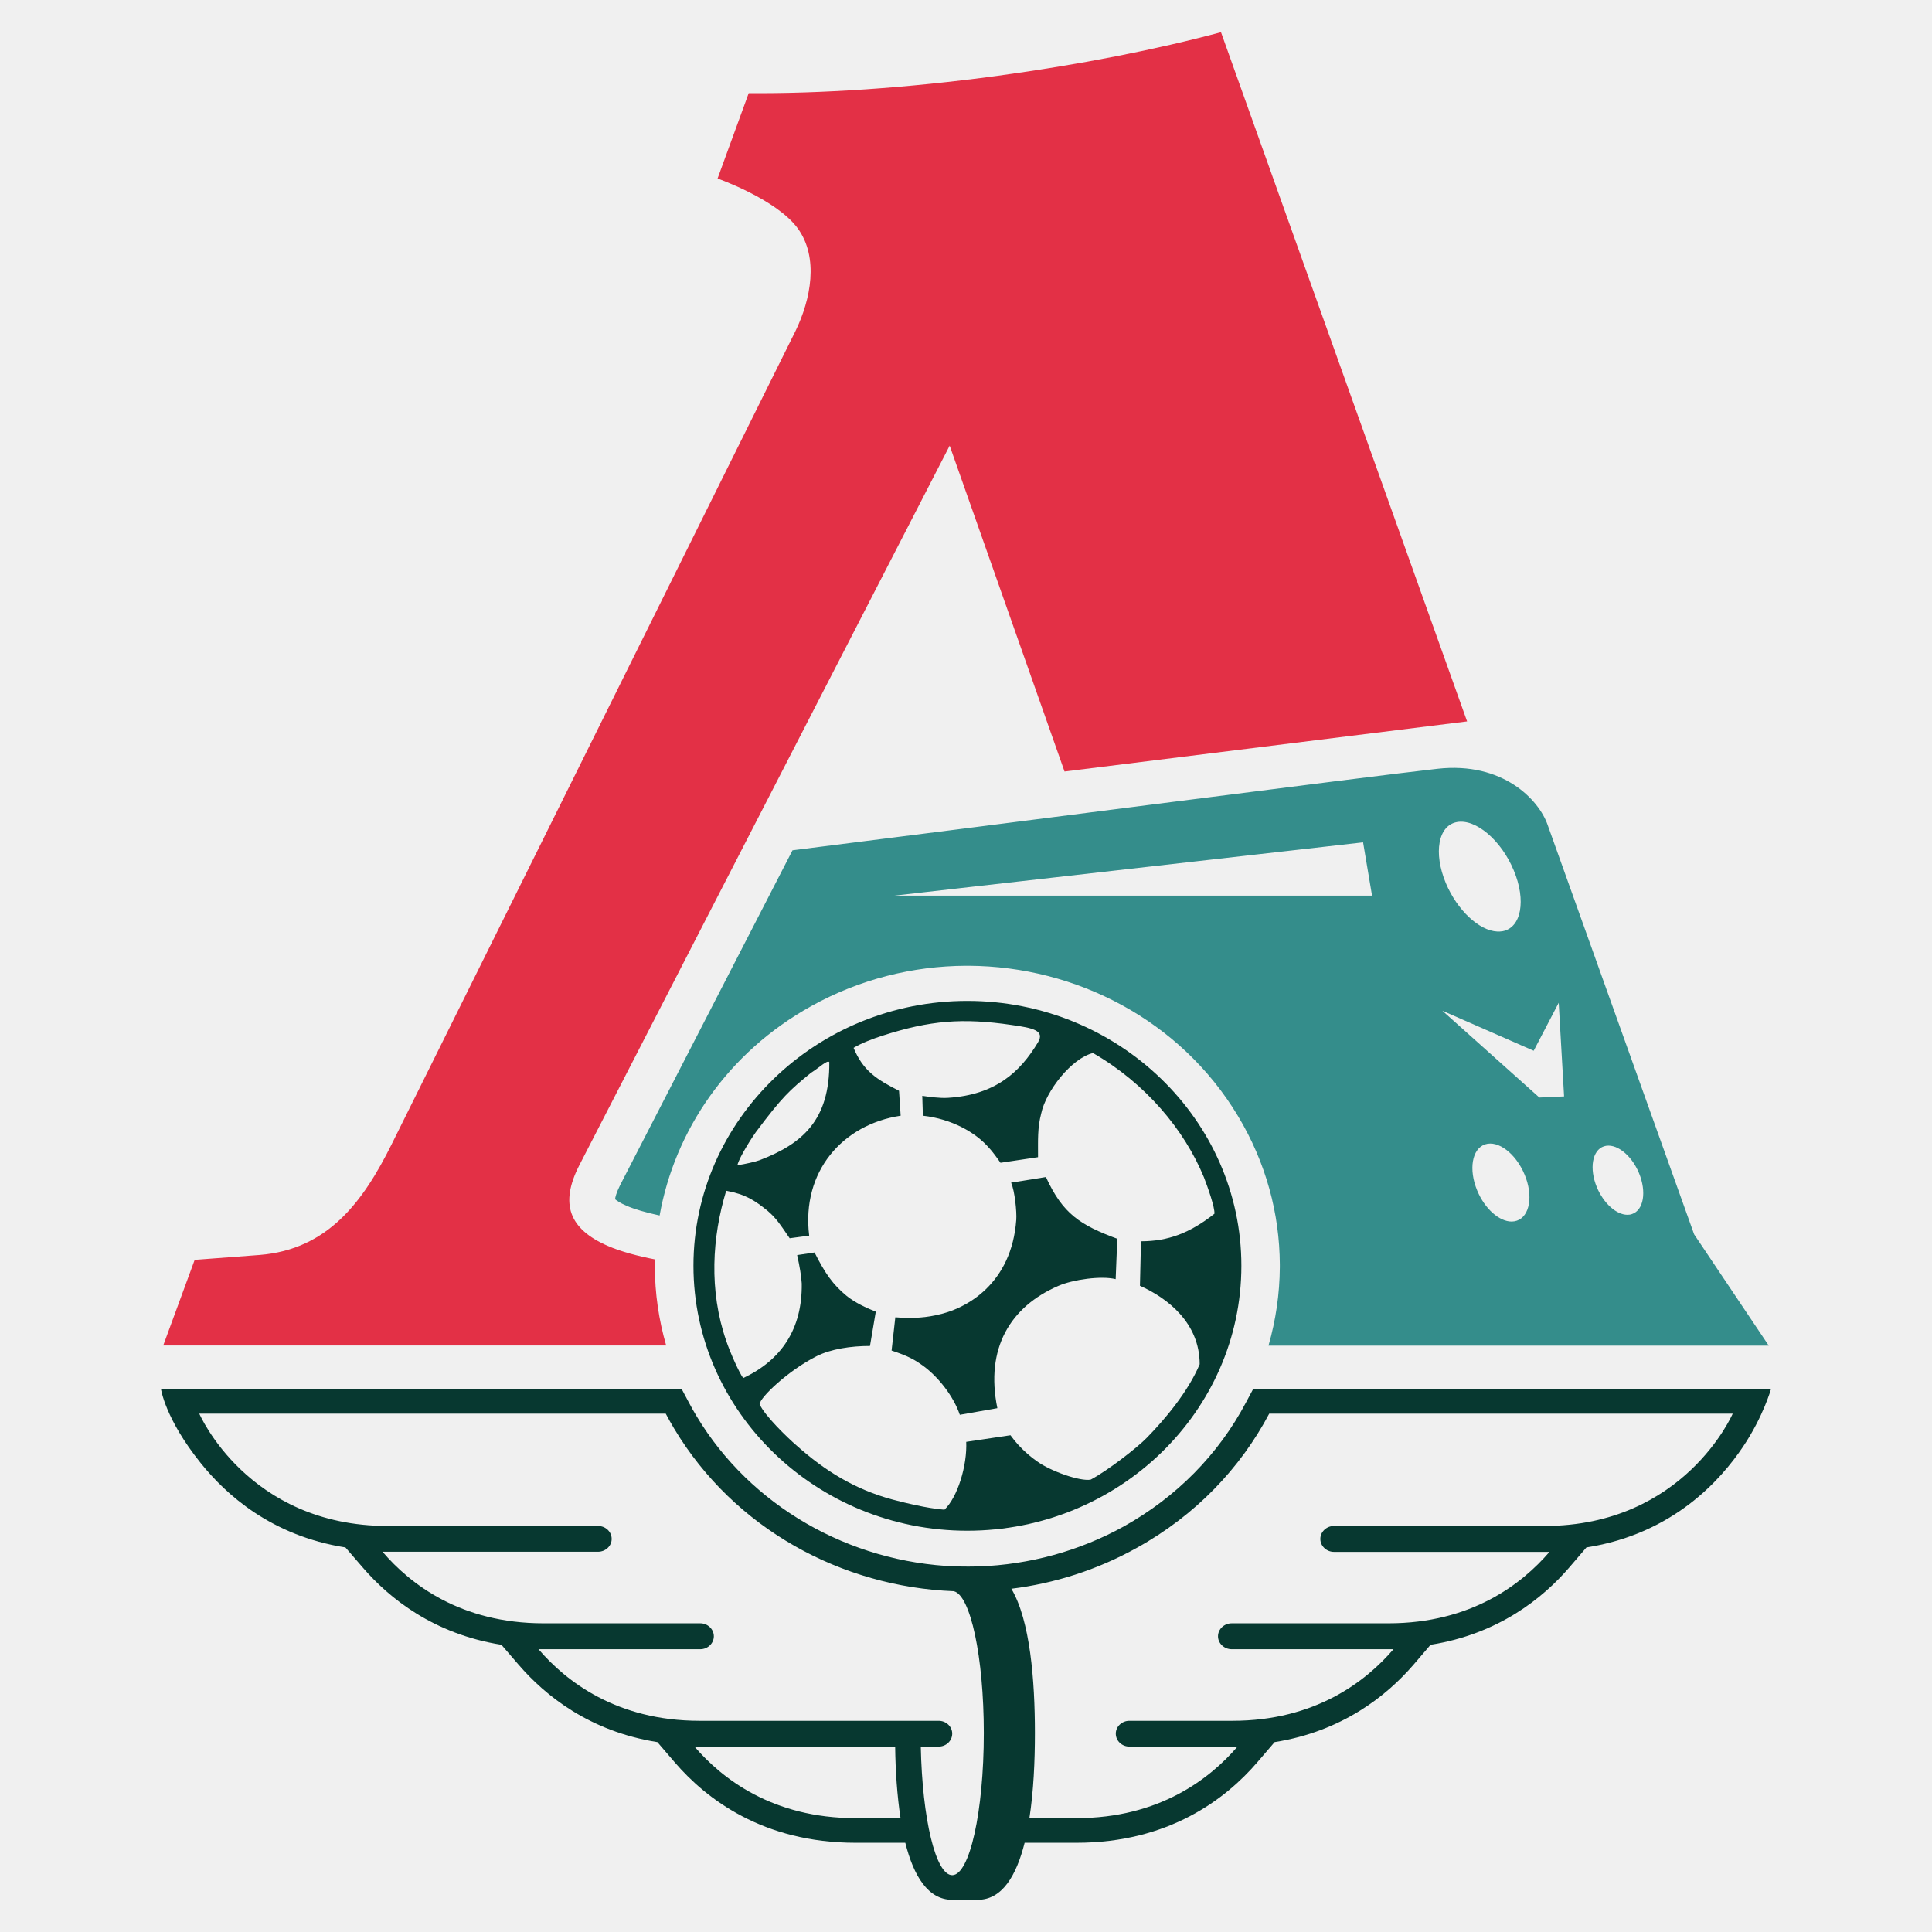
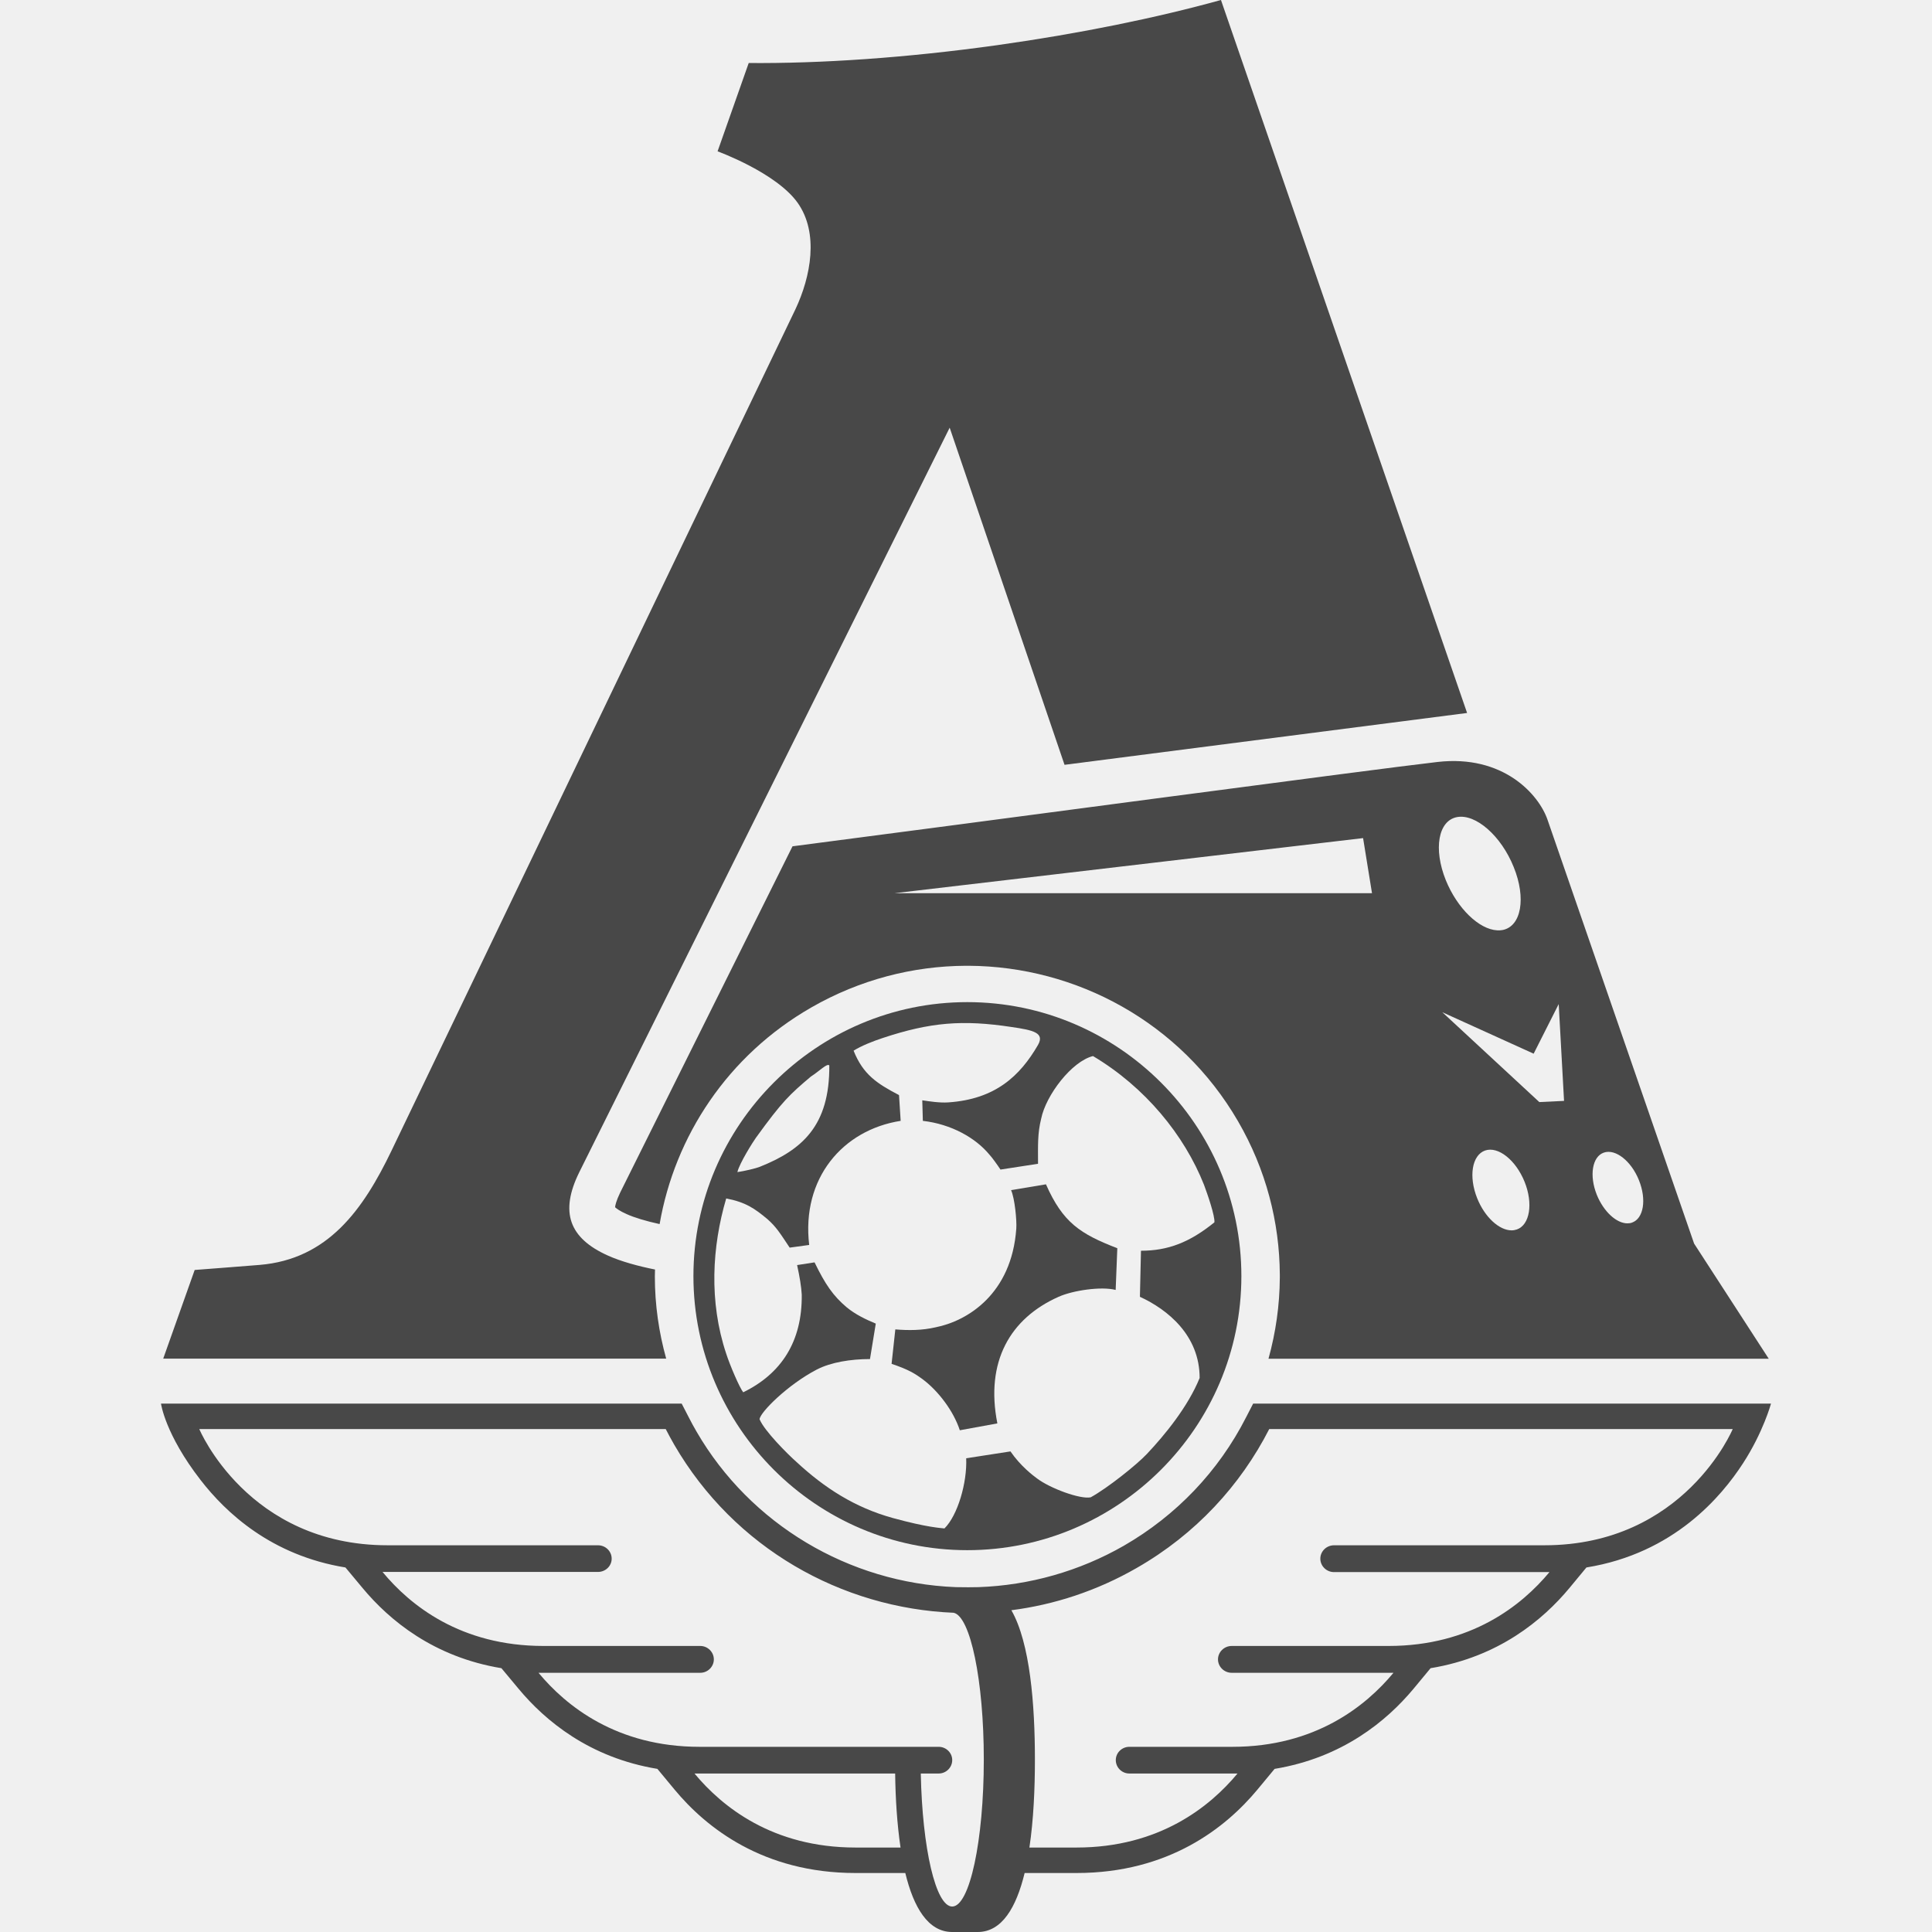
<svg xmlns="http://www.w3.org/2000/svg" width="60" height="60" viewBox="0 0 60 60" fill="none">
-   <g clip-path="url(#clip0_40000006_2744)">
-     <path d="M30.974 2.355C28.128 2.74 25.468 2.91 23.252 2.892L22.285 5.544C22.285 5.544 24.108 6.183 24.774 7.091C25.436 7.999 25.181 9.3 24.705 10.28L12.157 35.548C11.278 37.314 10.187 38.803 8.063 38.974C7.739 39 6.046 39.126 6.046 39.126L5.069 41.786H20.689C20.462 40.999 20.337 40.176 20.337 39.318C20.337 39.246 20.342 39.179 20.342 39.112C19.833 39.014 19.282 38.871 18.875 38.692C17.672 38.169 17.381 37.386 17.987 36.196L29.493 13.84L33.06 23.96L45.562 22.404L37.919 1C35.915 1.537 33.542 2.006 30.974 2.355Z" fill="#E33046" />
-     <path d="M38.918 43.137L38.696 43.553C37.844 45.168 36.531 46.496 34.902 47.404C33.523 48.168 31.969 48.593 30.391 48.647C30.382 48.647 30.229 48.651 30.072 48.651C29.956 48.651 29.891 48.647 29.683 48.647C26.361 48.522 23.303 46.76 21.637 43.987C21.549 43.844 21.471 43.701 21.392 43.553L21.17 43.137H5C5 43.137 5.125 44.054 6.226 45.427C7.013 46.411 8.424 47.694 10.728 48.057L11.264 48.678C12.088 49.635 13.462 50.744 15.572 51.08L16.108 51.702C16.932 52.658 18.306 53.768 20.416 54.103L20.953 54.729C21.933 55.87 23.701 57.229 26.569 57.229H28.115C28.374 58.262 28.823 59 29.572 59H30.363C31.117 59 31.561 58.262 31.821 57.229H33.431C36.299 57.229 38.066 55.87 39.047 54.729L39.584 54.103C41.694 53.768 43.068 52.658 43.892 51.706L44.428 51.08C46.538 50.744 47.912 49.635 48.736 48.678L49.268 48.057C51.988 47.632 53.464 45.923 54.13 44.931C54.759 43.996 55 43.137 55 43.137H38.918ZM26.569 56.464C23.992 56.464 22.424 55.239 21.568 54.242H27.8C27.809 54.989 27.86 55.762 27.967 56.464H26.569ZM29.572 58.235C29.058 58.235 28.642 56.482 28.596 54.242H29.151C29.382 54.242 29.572 54.063 29.572 53.839C29.572 53.62 29.382 53.441 29.151 53.441H21.725C19.153 53.441 17.58 52.216 16.724 51.218H21.748C21.98 51.218 22.169 51.035 22.169 50.816C22.169 50.597 21.98 50.413 21.748 50.413H16.881C14.304 50.413 12.736 49.193 11.88 48.191H18.57C18.806 48.191 18.996 48.012 18.996 47.793C18.996 47.569 18.806 47.39 18.57 47.39H12.037C7.693 47.39 6.189 43.902 6.189 43.902H20.675C20.758 44.059 20.846 44.215 20.939 44.371C22.808 47.484 26.139 49.278 29.618 49.416C30.137 49.528 30.553 51.456 30.553 53.821C30.553 56.259 30.113 58.235 29.572 58.235ZM47.963 47.39H41.43C41.194 47.39 41.004 47.574 41.004 47.793C41.004 48.012 41.194 48.195 41.43 48.195H48.12C47.264 49.193 45.691 50.413 43.119 50.413H38.252C38.016 50.413 37.826 50.597 37.826 50.816C37.826 51.035 38.016 51.218 38.252 51.218H43.276C42.42 52.216 40.847 53.441 38.275 53.441H35.073C34.842 53.441 34.652 53.62 34.652 53.839C34.652 54.063 34.842 54.242 35.073 54.242H38.432C37.576 55.239 36.003 56.464 33.431 56.464H31.969C32.098 55.633 32.14 54.698 32.14 53.821C32.14 52.18 31.992 50.324 31.409 49.34C32.741 49.175 34.065 48.759 35.304 48.07C37.137 47.055 38.525 45.588 39.417 43.902H53.811C53.811 43.902 52.307 47.39 47.963 47.39Z" fill="#073830" />
-     <path d="M39.394 41.791H54.931L52.613 38.334L48.06 25.61C47.792 24.85 46.686 23.647 44.641 23.875C42.642 24.094 29.942 25.74 24.612 26.407L19.259 36.804C19.139 37.046 19.107 37.184 19.102 37.243C19.144 37.278 19.241 37.354 19.463 37.448C19.694 37.551 20.064 37.658 20.485 37.748C20.957 35.109 22.6 32.685 25.195 31.245C26.708 30.405 28.36 30.002 29.988 29.993H30.086C33.421 30.011 36.66 31.684 38.446 34.658C39.32 36.111 39.737 37.694 39.746 39.26V39.358C39.741 40.181 39.621 40.999 39.394 41.791ZM47.107 37.909C47.051 37.927 47.001 37.936 46.945 37.936C46.561 37.936 46.112 37.542 45.876 36.974C45.603 36.317 45.714 35.677 46.121 35.539C46.529 35.405 47.075 35.825 47.348 36.478C47.621 37.131 47.51 37.775 47.107 37.909ZM49.809 35.601C50.17 35.481 50.66 35.852 50.901 36.433C51.141 37.014 51.044 37.583 50.683 37.703C50.637 37.721 50.591 37.726 50.54 37.726C50.202 37.726 49.804 37.377 49.592 36.871C49.351 36.29 49.448 35.722 49.809 35.601ZM47.63 32.632L48.407 31.142L48.574 34.05L47.806 34.085L44.794 31.389L47.63 32.632ZM45.247 25.53C45.83 25.423 46.621 26.093 47.01 27.028C47.403 27.963 47.246 28.812 46.663 28.92C46.607 28.929 46.552 28.933 46.496 28.929C45.937 28.902 45.256 28.271 44.9 27.422C44.511 26.487 44.664 25.637 45.247 25.53ZM27.772 27.815L42.332 26.16L42.61 27.815H27.772Z" fill="#348D8B" />
-     <path d="M34.698 38.472L34.648 39.725C34.203 39.613 33.32 39.738 32.876 39.931C31.367 40.579 30.595 41.88 30.974 43.732L29.808 43.938C29.609 43.352 29.137 42.766 28.693 42.435C28.411 42.229 28.216 42.117 27.689 41.943L27.805 40.91C28.216 40.941 28.628 40.941 29.054 40.847C30.039 40.659 31.418 39.85 31.561 37.882C31.58 37.645 31.515 36.979 31.4 36.728L32.482 36.554C33.01 37.708 33.551 38.043 34.698 38.472Z" fill="#073830" />
-     <path d="M30.039 31.084C25.362 31.084 21.536 34.779 21.536 39.309C21.536 43.844 25.362 47.538 30.039 47.538C34.731 47.538 38.552 43.844 38.552 39.309C38.552 34.779 34.731 31.084 30.039 31.084ZM23.474 35.159C24.293 34.063 24.524 33.857 25.181 33.321C25.459 33.146 25.69 32.909 25.755 32.985C25.769 34.792 24.918 35.521 23.59 36.031C23.474 36.075 23.127 36.156 22.9 36.187C22.965 35.919 23.391 35.27 23.474 35.159ZM35.614 44.653C35.304 44.971 34.402 45.668 33.875 45.95C33.551 46.017 32.612 45.682 32.205 45.382C32.089 45.302 31.696 45.015 31.381 44.573L30.007 44.778C30.039 45.507 29.743 46.491 29.331 46.885C29.216 46.871 28.79 46.853 27.726 46.572C26.542 46.254 25.607 45.668 24.737 44.89C24.46 44.653 23.738 43.956 23.59 43.607C23.604 43.401 24.46 42.574 25.362 42.117C25.806 41.894 26.426 41.8 27.018 41.8L27.198 40.736C26.889 40.61 26.574 40.467 26.296 40.248C25.871 39.899 25.625 39.55 25.297 38.897L24.756 38.978C24.834 39.327 24.885 39.626 24.899 39.863C24.918 41.277 24.261 42.243 23.081 42.797C22.965 42.654 22.669 41.988 22.553 41.639C22.012 40.074 22.114 38.423 22.553 36.979C23.16 37.091 23.442 37.283 23.835 37.6C24.113 37.837 24.228 38.025 24.524 38.455L25.13 38.374C24.885 36.38 26.167 34.922 27.971 34.649L27.92 33.875C27.231 33.526 26.805 33.258 26.509 32.542C26.741 32.399 27.115 32.256 27.411 32.162C28.887 31.688 29.891 31.608 31.418 31.831C32.089 31.925 32.45 32.006 32.237 32.368C31.677 33.303 30.909 34 29.447 34.094C29.183 34.112 28.855 34.063 28.642 34.032L28.661 34.649C29.544 34.747 30.298 35.159 30.729 35.664C30.793 35.727 30.974 35.968 31.071 36.111L32.237 35.937C32.237 35.396 32.218 35.033 32.334 34.586C32.482 33.875 33.287 32.86 33.944 32.703C35.568 33.638 36.78 35.078 37.391 36.567C37.502 36.854 37.733 37.502 37.715 37.694C36.947 38.298 36.271 38.549 35.434 38.549L35.402 39.931C36.258 40.311 37.257 41.084 37.257 42.368C36.896 43.227 36.174 44.081 35.614 44.653Z" fill="#073830" />
+   <g opacity="0.7">
+     <g clip-path="url(#clip0_40000029_7324)">
+       <path d="M30.974 1.402C28.128 1.8 25.468 1.975 23.252 1.957L22.285 4.7C22.285 4.7 24.108 5.362 24.774 6.301C25.436 7.24 25.181 8.587 24.705 9.6L12.157 35.739C11.278 37.566 10.186 39.107 8.063 39.283C7.739 39.311 6.046 39.44 6.046 39.44L5.069 42.193H20.689C20.462 41.379 20.337 40.527 20.337 39.639C20.337 39.565 20.342 39.496 20.342 39.426C19.833 39.325 19.282 39.176 18.875 38.991C17.672 38.45 17.381 37.641 17.987 36.41L29.493 13.282L33.06 23.752L45.562 22.142L37.918 0C35.915 0.555 33.542 1.041 30.974 1.402Z" fill="black" />
+       <path d="M38.918 43.59L38.696 44.02C37.844 45.691 36.531 47.065 34.902 48.004C33.523 48.795 31.969 49.234 30.391 49.29C30.382 49.29 30.229 49.294 30.072 49.294C29.956 49.294 29.891 49.29 29.683 49.29C26.361 49.16 23.303 47.337 21.637 44.469C21.549 44.321 21.471 44.173 21.392 44.02L21.17 43.59H5C5 43.59 5.125 44.538 6.226 45.959C7.013 46.977 8.424 48.304 10.728 48.679L11.264 49.322C12.088 50.312 13.462 51.46 15.572 51.807L16.108 52.45C16.932 53.44 18.306 54.587 20.416 54.934L20.953 55.582C21.933 56.761 23.701 58.168 26.569 58.168H28.115C28.374 59.237 28.823 60 29.572 60H30.363C31.117 60 31.561 59.237 31.821 58.168H33.431C36.299 58.168 38.066 56.761 39.047 55.582L39.584 54.934C41.694 54.587 43.068 53.44 43.892 52.454L44.428 51.807C46.538 51.46 47.912 50.312 48.736 49.322L49.268 48.679C51.988 48.24 53.464 46.472 54.13 45.445C54.759 44.478 55 43.59 55 43.59H38.918ZM26.569 57.377C23.992 57.377 22.424 56.109 21.568 55.078H27.8C27.809 55.85 27.86 56.651 27.967 57.377H26.569ZM29.572 59.209C29.058 59.209 28.642 57.395 28.596 55.078H29.151C29.382 55.078 29.572 54.892 29.572 54.661C29.572 54.434 29.382 54.249 29.151 54.249H21.725C19.153 54.249 17.58 52.982 16.724 51.95H21.748C21.98 51.95 22.169 51.76 22.169 51.534C22.169 51.307 21.98 51.117 21.748 51.117H16.881C14.304 51.117 12.736 49.854 11.88 48.818H18.57C18.806 48.818 18.996 48.633 18.996 48.406C18.996 48.175 18.806 47.99 18.57 47.99H12.037C7.693 47.99 6.189 44.381 6.189 44.381H20.675C20.758 44.543 20.846 44.705 20.939 44.867C22.808 48.087 26.139 49.942 29.618 50.086C30.137 50.201 30.553 52.195 30.553 54.643C30.553 57.164 30.113 59.209 29.572 59.209ZM47.963 47.99H41.43C41.194 47.99 41.004 48.179 41.004 48.406C41.004 48.633 41.194 48.823 41.43 48.823H48.12C47.264 49.854 45.691 51.117 43.119 51.117H38.252C38.016 51.117 37.826 51.307 37.826 51.534C37.826 51.76 38.016 51.95 38.252 51.95H43.276C42.42 52.982 40.847 54.249 38.275 54.249H35.073C34.842 54.249 34.652 54.434 34.652 54.661C34.652 54.892 34.842 55.078 35.073 55.078H38.432C37.576 56.109 36.003 57.377 33.431 57.377H31.969C32.098 56.516 32.14 55.549 32.14 54.643C32.14 52.945 31.992 51.025 31.409 50.007C32.741 49.836 34.065 49.406 35.304 48.693C37.137 47.643 38.525 46.125 39.417 44.381H53.811C53.811 44.381 52.307 47.99 47.963 47.99Z" fill="black" />
+       <path d="M39.394 42.197H54.93L52.612 38.621L48.06 25.459C47.791 24.673 46.685 23.428 44.641 23.664C42.642 23.891 29.942 25.593 24.612 26.283L19.259 37.039C19.139 37.289 19.106 37.432 19.102 37.492C19.143 37.529 19.24 37.608 19.462 37.705C19.694 37.812 20.064 37.923 20.485 38.015C20.957 35.286 22.599 32.778 25.195 31.288C26.708 30.419 28.359 30.002 29.988 29.993H30.085C33.421 30.012 36.66 31.742 38.446 34.818C39.32 36.322 39.736 37.96 39.746 39.579V39.681C39.741 40.532 39.621 41.379 39.394 42.197ZM47.107 38.182C47.051 38.2 47 38.21 46.945 38.21C46.561 38.21 46.112 37.803 45.876 37.215C45.603 36.535 45.714 35.873 46.121 35.73C46.528 35.591 47.074 36.026 47.347 36.701C47.62 37.377 47.509 38.043 47.107 38.182ZM49.809 35.795C50.169 35.67 50.66 36.054 50.9 36.655C51.141 37.257 51.044 37.844 50.683 37.969C50.637 37.987 50.59 37.992 50.539 37.992C50.202 37.992 49.804 37.631 49.591 37.108C49.35 36.507 49.448 35.919 49.809 35.795ZM47.629 32.723L48.407 31.182L48.573 34.189L47.805 34.226L44.793 31.436L47.629 32.723ZM45.247 25.376C45.83 25.265 46.621 25.959 47.009 26.926C47.403 27.893 47.245 28.772 46.662 28.883C46.607 28.892 46.551 28.897 46.496 28.892C45.936 28.864 45.256 28.212 44.9 27.333C44.511 26.366 44.664 25.487 45.247 25.376ZM27.772 27.74L42.332 26.028L42.609 27.74H27.772Z" fill="black" />
+       <path d="M34.699 38.765L34.648 40.06C34.204 39.944 33.32 40.074 32.876 40.273C31.368 40.944 30.595 42.29 30.974 44.205L29.808 44.418C29.61 43.812 29.138 43.206 28.693 42.864C28.411 42.651 28.217 42.535 27.689 42.355L27.805 41.286C28.217 41.319 28.629 41.319 29.054 41.221C30.04 41.027 31.419 40.19 31.562 38.154C31.58 37.909 31.516 37.219 31.4 36.961L32.483 36.78C33.01 37.974 33.551 38.321 34.699 38.765Z" fill="black" />
+       <path d="M30.039 31.122C25.361 31.122 21.535 34.943 21.535 39.63C21.535 44.321 25.361 48.142 30.039 48.142C34.73 48.142 38.552 44.321 38.552 39.63C38.552 34.943 34.73 31.122 30.039 31.122ZM23.474 35.337C24.293 34.203 24.524 33.99 25.181 33.435C25.459 33.255 25.69 33.01 25.755 33.088C25.768 34.957 24.917 35.711 23.589 36.239C23.474 36.285 23.127 36.368 22.9 36.401C22.965 36.123 23.39 35.452 23.474 35.337ZM35.614 45.158C35.304 45.487 34.402 46.209 33.874 46.5C33.55 46.569 32.611 46.222 32.204 45.913C32.089 45.829 31.695 45.533 31.381 45.075L30.006 45.288C30.039 46.042 29.743 47.06 29.331 47.467C29.215 47.453 28.79 47.435 27.726 47.143C26.541 46.815 25.607 46.209 24.737 45.404C24.459 45.158 23.737 44.437 23.589 44.076C23.603 43.863 24.459 43.007 25.361 42.535C25.805 42.304 26.425 42.207 27.018 42.207L27.198 41.106C26.888 40.976 26.574 40.828 26.296 40.601C25.87 40.241 25.625 39.88 25.297 39.204L24.755 39.288C24.834 39.648 24.885 39.958 24.899 40.204C24.917 41.666 24.26 42.665 23.081 43.239C22.965 43.09 22.669 42.401 22.553 42.04C22.012 40.421 22.113 38.714 22.553 37.219C23.159 37.335 23.441 37.534 23.835 37.863C24.112 38.108 24.228 38.302 24.524 38.746L25.13 38.663C24.885 36.6 26.166 35.091 27.971 34.809L27.92 34.009C27.23 33.648 26.805 33.37 26.509 32.63C26.74 32.482 27.115 32.334 27.411 32.237C28.887 31.747 29.891 31.663 31.418 31.895C32.089 31.992 32.449 32.075 32.237 32.45C31.677 33.417 30.909 34.138 29.447 34.236C29.183 34.254 28.855 34.203 28.642 34.171L28.66 34.809C29.544 34.911 30.298 35.337 30.728 35.859C30.793 35.924 30.974 36.174 31.071 36.322L32.237 36.142C32.237 35.582 32.218 35.207 32.334 34.744C32.482 34.009 33.287 32.959 33.944 32.797C35.568 33.764 36.78 35.253 37.391 36.794C37.502 37.09 37.733 37.761 37.715 37.96C36.947 38.584 36.271 38.843 35.434 38.843L35.401 40.273C36.257 40.666 37.256 41.467 37.256 42.794C36.896 43.683 36.174 44.566 35.614 45.158Z" fill="black" />
+     </g>
  </g>
  <defs>
-     <clipPath id="clip0_40000006_2744">
-       <rect width="50" height="58" fill="white" transform="translate(5 1)" />
+     <clipPath id="clip0_40000029_7324">
+       <rect width="50" height="60" fill="white" transform="translate(5)" />
    </clipPath>
  </defs>
</svg>
